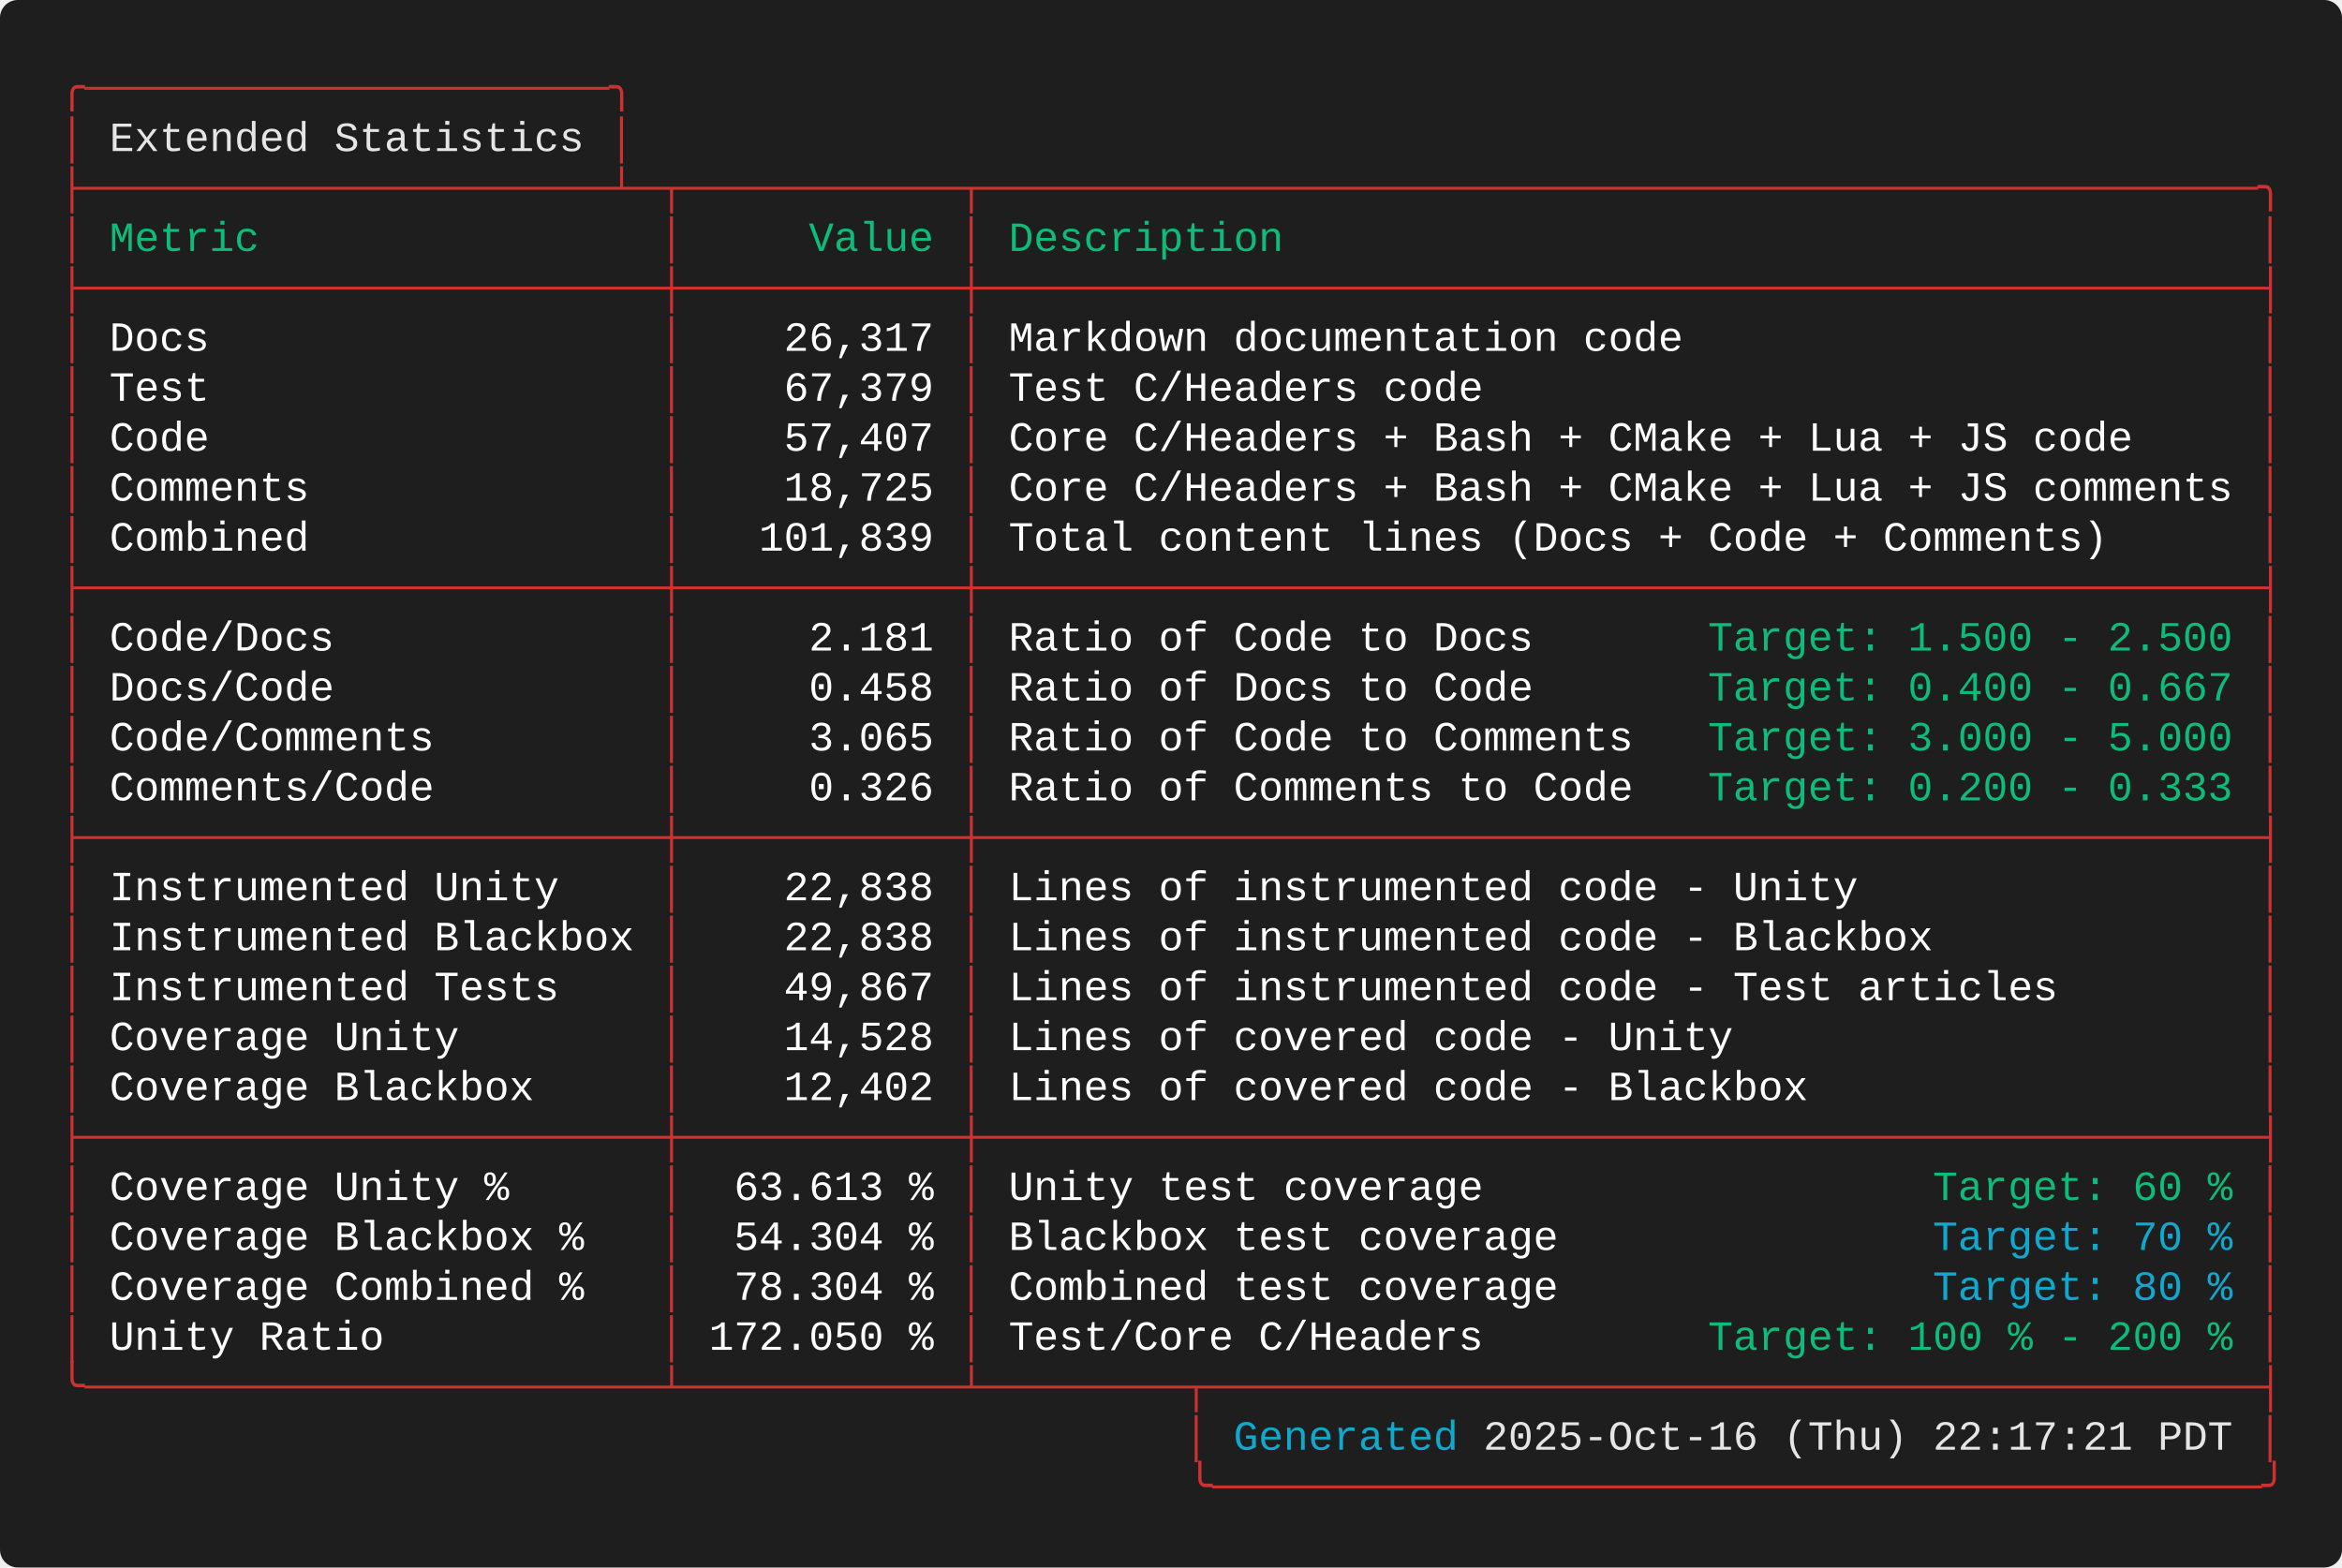
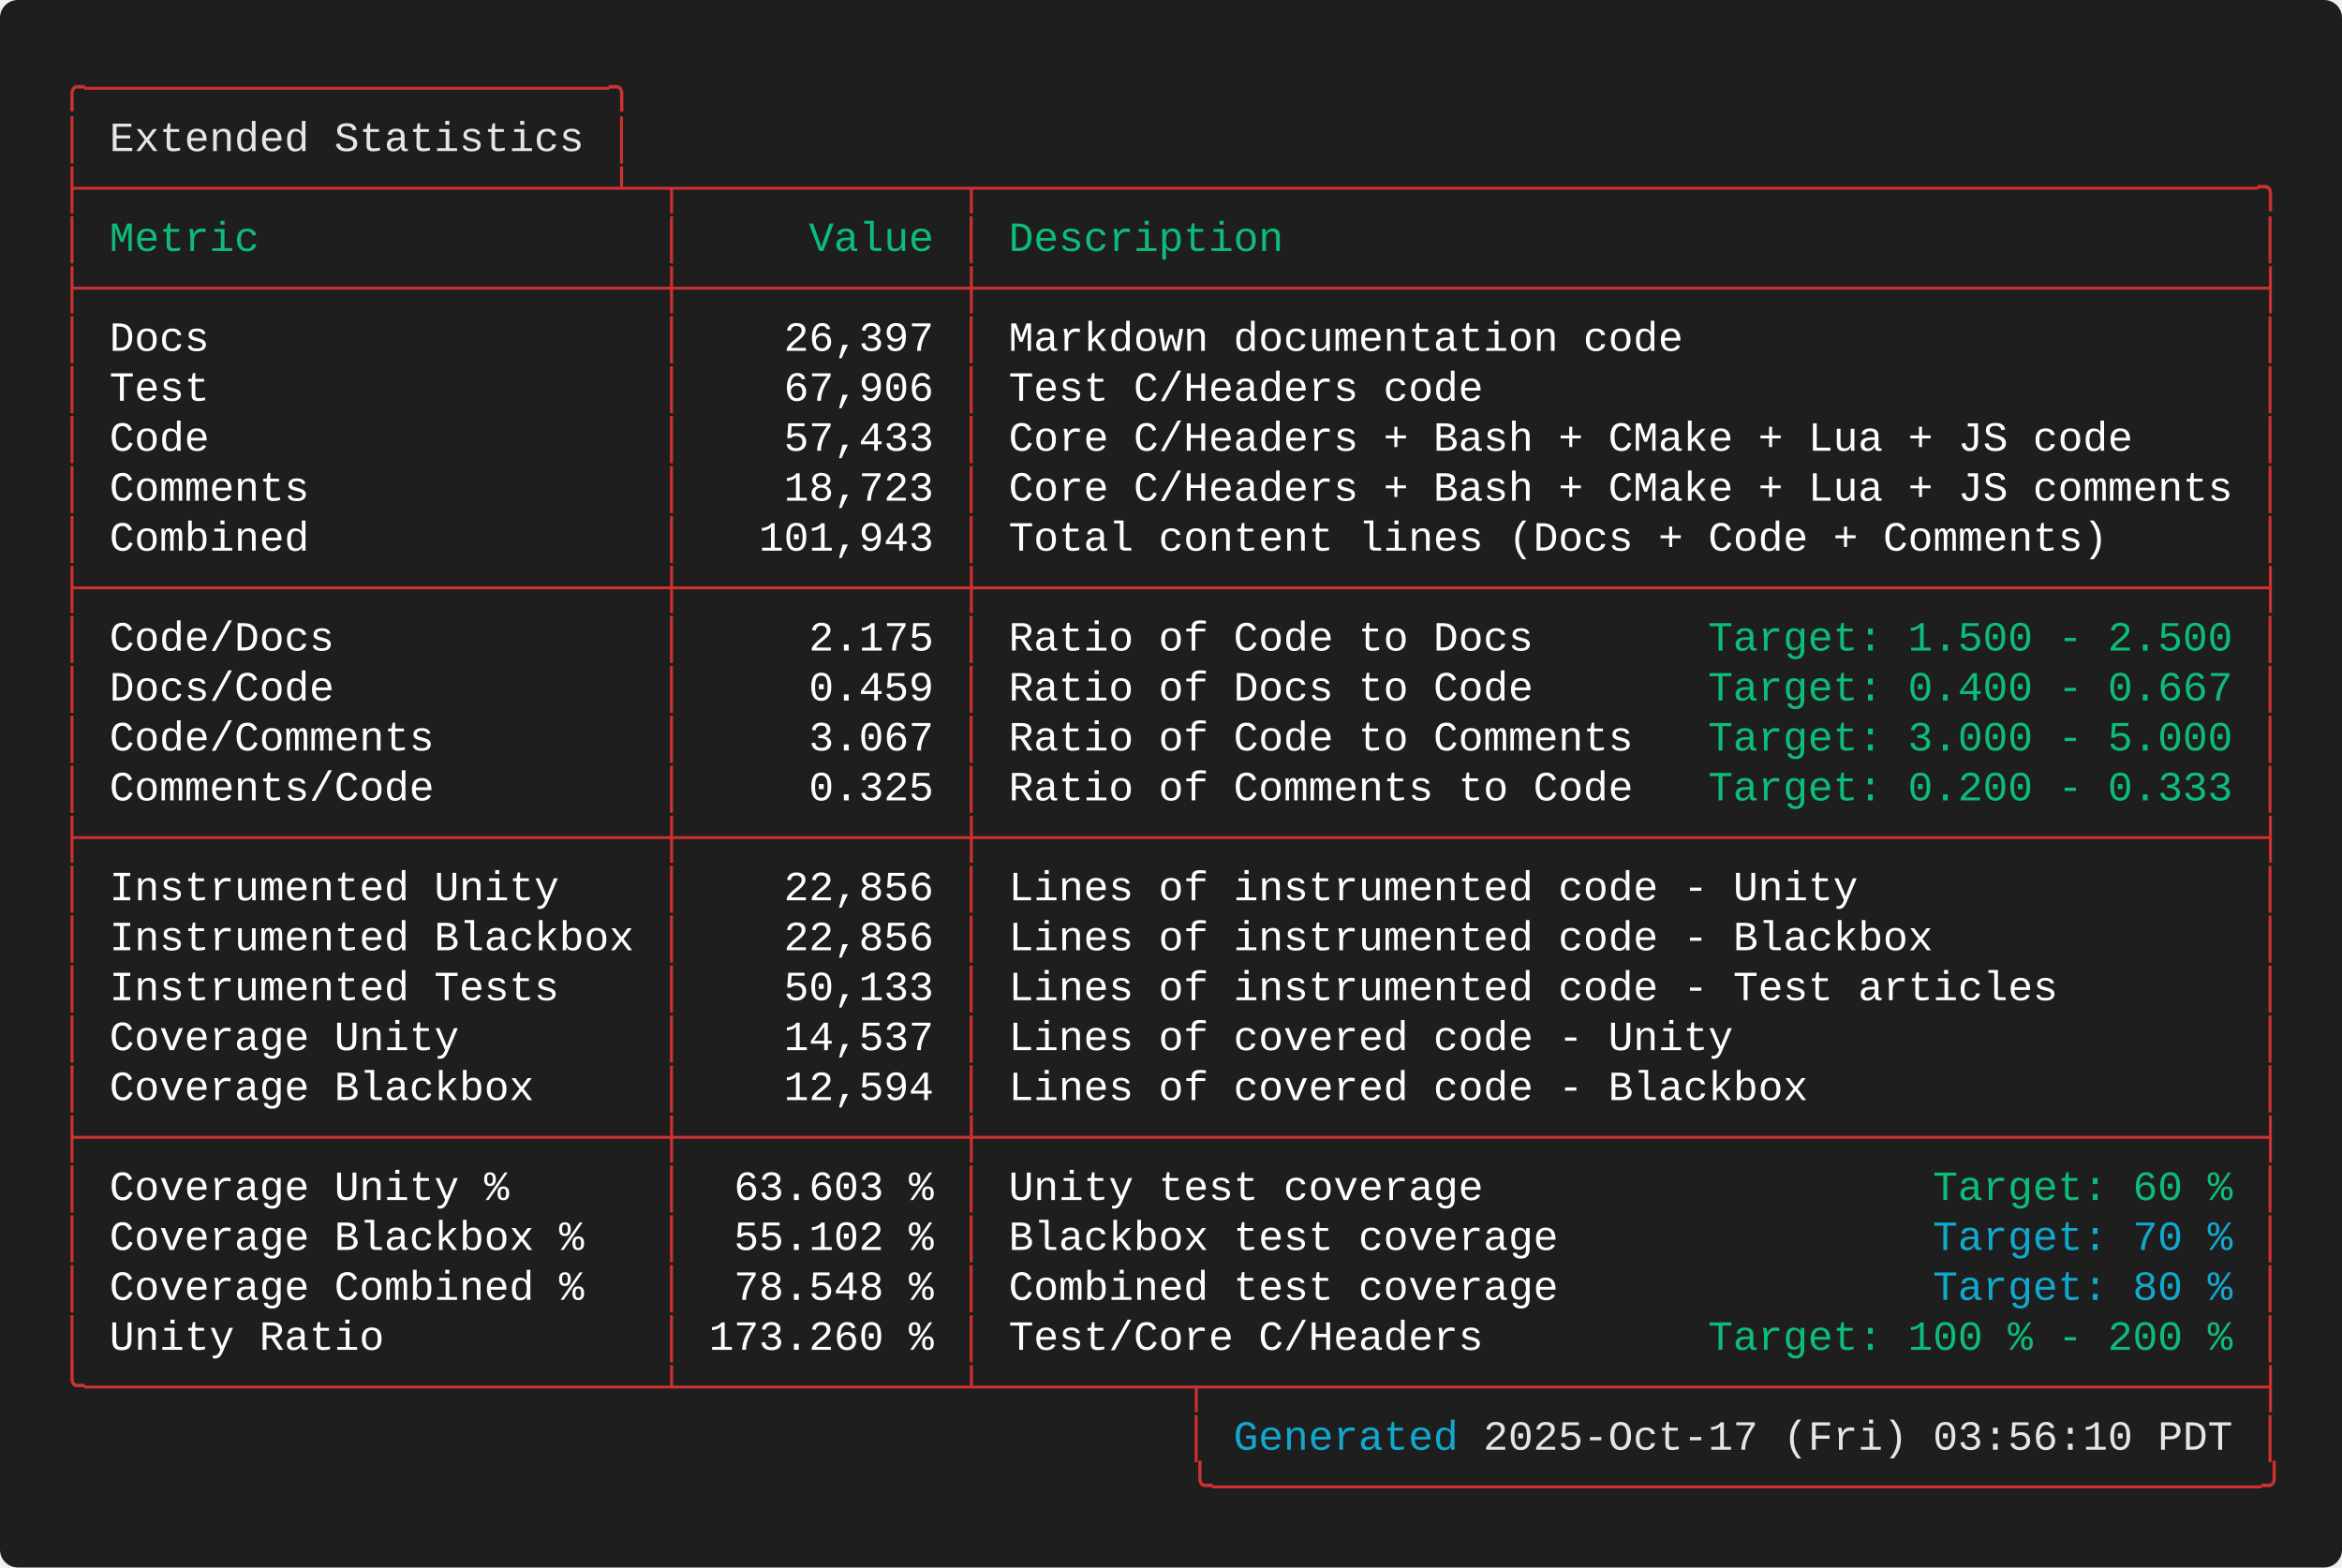
<svg xmlns="http://www.w3.org/2000/svg" width="787.60" height="527.20" viewBox="0 0 787.60 527.20">
  <defs>
    <style type="text/css">.terminal-text { font-family: 'Consolas', 'Consolas', 'Monaco', 'Courier New', monospace; }</style>
  </defs>
  <rect width="100%" height="100%" fill="#1e1e1e" rx="6" />
  <text x="20.00" y="34.00" font-size="14" class="terminal-text" xml:space="preserve" textLength="193.20" lengthAdjust="spacingAndGlyphs" fill="#cd3131">╭─────────────────────╮</text>
  <text x="20.00" y="50.80" font-size="14" class="terminal-text" xml:space="preserve" textLength="16.80" lengthAdjust="spacingAndGlyphs" fill="#cd3131">│ </text>
  <text x="36.80" y="50.80" font-size="14" class="terminal-text" xml:space="preserve" textLength="159.60" lengthAdjust="spacingAndGlyphs" fill="#e5e5e5">Extended Statistics</text>
  <text x="196.40" y="50.80" font-size="14" class="terminal-text" xml:space="preserve" textLength="8.40" lengthAdjust="spacingAndGlyphs" fill="#ffffff"> </text>
  <text x="204.80" y="50.80" font-size="14" class="terminal-text" xml:space="preserve" textLength="8.40" lengthAdjust="spacingAndGlyphs" fill="#cd3131">│</text>
  <text x="20.00" y="67.60" font-size="14" class="terminal-text" xml:space="preserve" textLength="747.60" lengthAdjust="spacingAndGlyphs" fill="#cd3131">├─────────────────────┴─┬───────────┬───────────────────────────────────────────────────╮</text>
  <text x="20.00" y="84.40" font-size="14" class="terminal-text" xml:space="preserve" textLength="8.40" lengthAdjust="spacingAndGlyphs" fill="#cd3131">│</text>
  <text x="28.40" y="84.40" font-size="14" class="terminal-text" xml:space="preserve" textLength="193.20" lengthAdjust="spacingAndGlyphs" fill="#0dbc79"> Metric                </text>
  <text x="221.60" y="84.40" font-size="14" class="terminal-text" xml:space="preserve" textLength="8.40" lengthAdjust="spacingAndGlyphs" fill="#cd3131">│</text>
  <text x="230.00" y="84.40" font-size="14" class="terminal-text" xml:space="preserve" textLength="92.40" lengthAdjust="spacingAndGlyphs" fill="#0dbc79">     Value </text>
  <text x="322.40" y="84.40" font-size="14" class="terminal-text" xml:space="preserve" textLength="8.40" lengthAdjust="spacingAndGlyphs" fill="#cd3131">│</text>
  <text x="330.80" y="84.40" font-size="14" class="terminal-text" xml:space="preserve" textLength="428.40" lengthAdjust="spacingAndGlyphs" fill="#0dbc79"> Description                                       </text>
  <text x="759.20" y="84.40" font-size="14" class="terminal-text" xml:space="preserve" textLength="8.40" lengthAdjust="spacingAndGlyphs" fill="#cd3131">│</text>
  <text x="20.00" y="101.20" font-size="14" class="terminal-text" xml:space="preserve" textLength="747.60" lengthAdjust="spacingAndGlyphs" fill="#cd3131">├───────────────────────┼───────────┼───────────────────────────────────────────────────┤</text>
  <text x="20.00" y="118.00" font-size="14" class="terminal-text" xml:space="preserve" textLength="8.40" lengthAdjust="spacingAndGlyphs" fill="#cd3131">│</text>
  <text x="28.40" y="118.00" font-size="14" class="terminal-text" xml:space="preserve" textLength="193.20" lengthAdjust="spacingAndGlyphs" fill="#ffffff"> Docs                  </text>
  <text x="221.60" y="118.00" font-size="14" class="terminal-text" xml:space="preserve" textLength="8.40" lengthAdjust="spacingAndGlyphs" fill="#cd3131">│</text>
-   <text x="230.00" y="118.00" font-size="14" class="terminal-text" xml:space="preserve" textLength="92.40" lengthAdjust="spacingAndGlyphs" fill="#ffffff">    26,317 </text>
+   <text x="230.00" y="118.00" font-size="14" class="terminal-text" xml:space="preserve" textLength="92.40" lengthAdjust="spacingAndGlyphs" fill="#ffffff">    26,397 </text>
  <text x="322.40" y="118.00" font-size="14" class="terminal-text" xml:space="preserve" textLength="8.40" lengthAdjust="spacingAndGlyphs" fill="#cd3131">│</text>
  <text x="330.80" y="118.00" font-size="14" class="terminal-text" xml:space="preserve" textLength="428.40" lengthAdjust="spacingAndGlyphs" fill="#ffffff"> Markdown documentation code                       </text>
  <text x="759.20" y="118.00" font-size="14" class="terminal-text" xml:space="preserve" textLength="8.40" lengthAdjust="spacingAndGlyphs" fill="#cd3131">│</text>
  <text x="20.00" y="134.80" font-size="14" class="terminal-text" xml:space="preserve" textLength="8.40" lengthAdjust="spacingAndGlyphs" fill="#cd3131">│</text>
  <text x="28.40" y="134.80" font-size="14" class="terminal-text" xml:space="preserve" textLength="193.20" lengthAdjust="spacingAndGlyphs" fill="#ffffff"> Test                  </text>
  <text x="221.60" y="134.80" font-size="14" class="terminal-text" xml:space="preserve" textLength="8.40" lengthAdjust="spacingAndGlyphs" fill="#cd3131">│</text>
-   <text x="230.00" y="134.80" font-size="14" class="terminal-text" xml:space="preserve" textLength="92.40" lengthAdjust="spacingAndGlyphs" fill="#ffffff">    67,379 </text>
+   <text x="230.00" y="134.80" font-size="14" class="terminal-text" xml:space="preserve" textLength="92.40" lengthAdjust="spacingAndGlyphs" fill="#ffffff">    67,906 </text>
  <text x="322.40" y="134.80" font-size="14" class="terminal-text" xml:space="preserve" textLength="8.40" lengthAdjust="spacingAndGlyphs" fill="#cd3131">│</text>
  <text x="330.80" y="134.80" font-size="14" class="terminal-text" xml:space="preserve" textLength="428.40" lengthAdjust="spacingAndGlyphs" fill="#ffffff"> Test C/Headers code                               </text>
  <text x="759.20" y="134.80" font-size="14" class="terminal-text" xml:space="preserve" textLength="8.40" lengthAdjust="spacingAndGlyphs" fill="#cd3131">│</text>
  <text x="20.00" y="151.60" font-size="14" class="terminal-text" xml:space="preserve" textLength="8.40" lengthAdjust="spacingAndGlyphs" fill="#cd3131">│</text>
  <text x="28.40" y="151.60" font-size="14" class="terminal-text" xml:space="preserve" textLength="193.20" lengthAdjust="spacingAndGlyphs" fill="#ffffff"> Code                  </text>
  <text x="221.60" y="151.60" font-size="14" class="terminal-text" xml:space="preserve" textLength="8.40" lengthAdjust="spacingAndGlyphs" fill="#cd3131">│</text>
-   <text x="230.00" y="151.60" font-size="14" class="terminal-text" xml:space="preserve" textLength="92.40" lengthAdjust="spacingAndGlyphs" fill="#ffffff">    57,407 </text>
+   <text x="230.00" y="151.60" font-size="14" class="terminal-text" xml:space="preserve" textLength="92.40" lengthAdjust="spacingAndGlyphs" fill="#ffffff">    57,433 </text>
  <text x="322.40" y="151.60" font-size="14" class="terminal-text" xml:space="preserve" textLength="8.40" lengthAdjust="spacingAndGlyphs" fill="#cd3131">│</text>
  <text x="330.80" y="151.60" font-size="14" class="terminal-text" xml:space="preserve" textLength="428.40" lengthAdjust="spacingAndGlyphs" fill="#ffffff"> Core C/Headers + Bash + CMake + Lua + JS code     </text>
  <text x="759.20" y="151.60" font-size="14" class="terminal-text" xml:space="preserve" textLength="8.40" lengthAdjust="spacingAndGlyphs" fill="#cd3131">│</text>
  <text x="20.00" y="168.40" font-size="14" class="terminal-text" xml:space="preserve" textLength="8.40" lengthAdjust="spacingAndGlyphs" fill="#cd3131">│</text>
  <text x="28.40" y="168.40" font-size="14" class="terminal-text" xml:space="preserve" textLength="193.20" lengthAdjust="spacingAndGlyphs" fill="#ffffff"> Comments              </text>
  <text x="221.60" y="168.40" font-size="14" class="terminal-text" xml:space="preserve" textLength="8.40" lengthAdjust="spacingAndGlyphs" fill="#cd3131">│</text>
-   <text x="230.00" y="168.40" font-size="14" class="terminal-text" xml:space="preserve" textLength="92.40" lengthAdjust="spacingAndGlyphs" fill="#ffffff">    18,725 </text>
+   <text x="230.00" y="168.40" font-size="14" class="terminal-text" xml:space="preserve" textLength="92.40" lengthAdjust="spacingAndGlyphs" fill="#ffffff">    18,723 </text>
  <text x="322.40" y="168.40" font-size="14" class="terminal-text" xml:space="preserve" textLength="8.40" lengthAdjust="spacingAndGlyphs" fill="#cd3131">│</text>
  <text x="330.80" y="168.40" font-size="14" class="terminal-text" xml:space="preserve" textLength="428.40" lengthAdjust="spacingAndGlyphs" fill="#ffffff"> Core C/Headers + Bash + CMake + Lua + JS comments </text>
  <text x="759.20" y="168.40" font-size="14" class="terminal-text" xml:space="preserve" textLength="8.40" lengthAdjust="spacingAndGlyphs" fill="#cd3131">│</text>
  <text x="20.00" y="185.20" font-size="14" class="terminal-text" xml:space="preserve" textLength="8.40" lengthAdjust="spacingAndGlyphs" fill="#cd3131">│</text>
  <text x="28.40" y="185.20" font-size="14" class="terminal-text" xml:space="preserve" textLength="193.20" lengthAdjust="spacingAndGlyphs" fill="#ffffff"> Combined              </text>
  <text x="221.60" y="185.20" font-size="14" class="terminal-text" xml:space="preserve" textLength="8.40" lengthAdjust="spacingAndGlyphs" fill="#cd3131">│</text>
-   <text x="230.00" y="185.20" font-size="14" class="terminal-text" xml:space="preserve" textLength="92.40" lengthAdjust="spacingAndGlyphs" fill="#ffffff">   101,839 </text>
+   <text x="230.00" y="185.20" font-size="14" class="terminal-text" xml:space="preserve" textLength="92.40" lengthAdjust="spacingAndGlyphs" fill="#ffffff">   101,943 </text>
  <text x="322.40" y="185.20" font-size="14" class="terminal-text" xml:space="preserve" textLength="8.40" lengthAdjust="spacingAndGlyphs" fill="#cd3131">│</text>
  <text x="330.80" y="185.20" font-size="14" class="terminal-text" xml:space="preserve" textLength="428.40" lengthAdjust="spacingAndGlyphs" fill="#ffffff"> Total content lines (Docs + Code + Comments)      </text>
  <text x="759.20" y="185.20" font-size="14" class="terminal-text" xml:space="preserve" textLength="8.40" lengthAdjust="spacingAndGlyphs" fill="#cd3131">│</text>
  <text x="20.00" y="202.00" font-size="14" class="terminal-text" xml:space="preserve" textLength="747.60" lengthAdjust="spacingAndGlyphs" fill="#cd3131">├───────────────────────┼───────────┼───────────────────────────────────────────────────┤</text>
  <text x="20.00" y="218.80" font-size="14" class="terminal-text" xml:space="preserve" textLength="8.40" lengthAdjust="spacingAndGlyphs" fill="#cd3131">│</text>
  <text x="28.40" y="218.80" font-size="14" class="terminal-text" xml:space="preserve" textLength="193.20" lengthAdjust="spacingAndGlyphs" fill="#ffffff"> Code/Docs             </text>
  <text x="221.60" y="218.80" font-size="14" class="terminal-text" xml:space="preserve" textLength="8.40" lengthAdjust="spacingAndGlyphs" fill="#cd3131">│</text>
-   <text x="230.00" y="218.80" font-size="14" class="terminal-text" xml:space="preserve" textLength="92.40" lengthAdjust="spacingAndGlyphs" fill="#ffffff">     2.181 </text>
+   <text x="230.00" y="218.80" font-size="14" class="terminal-text" xml:space="preserve" textLength="92.40" lengthAdjust="spacingAndGlyphs" fill="#ffffff">     2.175 </text>
  <text x="322.40" y="218.80" font-size="14" class="terminal-text" xml:space="preserve" textLength="8.40" lengthAdjust="spacingAndGlyphs" fill="#cd3131">│</text>
  <text x="330.80" y="218.80" font-size="14" class="terminal-text" xml:space="preserve" textLength="243.60" lengthAdjust="spacingAndGlyphs" fill="#ffffff"> Ratio of Code to Docs       </text>
  <text x="574.40" y="218.80" font-size="14" class="terminal-text" xml:space="preserve" textLength="176.40" lengthAdjust="spacingAndGlyphs" fill="#0dbc79">Target: 1.500 - 2.500</text>
  <text x="750.80" y="218.80" font-size="14" class="terminal-text" xml:space="preserve" textLength="8.40" lengthAdjust="spacingAndGlyphs" fill="#ffffff"> </text>
  <text x="759.20" y="218.80" font-size="14" class="terminal-text" xml:space="preserve" textLength="8.40" lengthAdjust="spacingAndGlyphs" fill="#cd3131">│</text>
  <text x="20.00" y="235.60" font-size="14" class="terminal-text" xml:space="preserve" textLength="8.40" lengthAdjust="spacingAndGlyphs" fill="#cd3131">│</text>
  <text x="28.40" y="235.60" font-size="14" class="terminal-text" xml:space="preserve" textLength="193.20" lengthAdjust="spacingAndGlyphs" fill="#ffffff"> Docs/Code             </text>
  <text x="221.60" y="235.60" font-size="14" class="terminal-text" xml:space="preserve" textLength="8.40" lengthAdjust="spacingAndGlyphs" fill="#cd3131">│</text>
-   <text x="230.00" y="235.60" font-size="14" class="terminal-text" xml:space="preserve" textLength="92.40" lengthAdjust="spacingAndGlyphs" fill="#ffffff">     0.458 </text>
+   <text x="230.00" y="235.60" font-size="14" class="terminal-text" xml:space="preserve" textLength="92.40" lengthAdjust="spacingAndGlyphs" fill="#ffffff">     0.459 </text>
  <text x="322.40" y="235.60" font-size="14" class="terminal-text" xml:space="preserve" textLength="8.40" lengthAdjust="spacingAndGlyphs" fill="#cd3131">│</text>
  <text x="330.80" y="235.60" font-size="14" class="terminal-text" xml:space="preserve" textLength="243.60" lengthAdjust="spacingAndGlyphs" fill="#ffffff"> Ratio of Docs to Code       </text>
  <text x="574.40" y="235.60" font-size="14" class="terminal-text" xml:space="preserve" textLength="176.40" lengthAdjust="spacingAndGlyphs" fill="#0dbc79">Target: 0.400 - 0.667</text>
  <text x="750.80" y="235.60" font-size="14" class="terminal-text" xml:space="preserve" textLength="8.40" lengthAdjust="spacingAndGlyphs" fill="#ffffff"> </text>
  <text x="759.20" y="235.60" font-size="14" class="terminal-text" xml:space="preserve" textLength="8.40" lengthAdjust="spacingAndGlyphs" fill="#cd3131">│</text>
  <text x="20.00" y="252.40" font-size="14" class="terminal-text" xml:space="preserve" textLength="8.40" lengthAdjust="spacingAndGlyphs" fill="#cd3131">│</text>
  <text x="28.40" y="252.40" font-size="14" class="terminal-text" xml:space="preserve" textLength="193.20" lengthAdjust="spacingAndGlyphs" fill="#ffffff"> Code/Comments         </text>
  <text x="221.60" y="252.40" font-size="14" class="terminal-text" xml:space="preserve" textLength="8.40" lengthAdjust="spacingAndGlyphs" fill="#cd3131">│</text>
-   <text x="230.00" y="252.40" font-size="14" class="terminal-text" xml:space="preserve" textLength="92.40" lengthAdjust="spacingAndGlyphs" fill="#ffffff">     3.065 </text>
+   <text x="230.00" y="252.40" font-size="14" class="terminal-text" xml:space="preserve" textLength="92.40" lengthAdjust="spacingAndGlyphs" fill="#ffffff">     3.067 </text>
  <text x="322.40" y="252.40" font-size="14" class="terminal-text" xml:space="preserve" textLength="8.40" lengthAdjust="spacingAndGlyphs" fill="#cd3131">│</text>
  <text x="330.80" y="252.40" font-size="14" class="terminal-text" xml:space="preserve" textLength="243.60" lengthAdjust="spacingAndGlyphs" fill="#ffffff"> Ratio of Code to Comments   </text>
  <text x="574.40" y="252.40" font-size="14" class="terminal-text" xml:space="preserve" textLength="176.40" lengthAdjust="spacingAndGlyphs" fill="#0dbc79">Target: 3.000 - 5.000</text>
  <text x="750.80" y="252.40" font-size="14" class="terminal-text" xml:space="preserve" textLength="8.40" lengthAdjust="spacingAndGlyphs" fill="#ffffff"> </text>
  <text x="759.20" y="252.40" font-size="14" class="terminal-text" xml:space="preserve" textLength="8.40" lengthAdjust="spacingAndGlyphs" fill="#cd3131">│</text>
  <text x="20.00" y="269.20" font-size="14" class="terminal-text" xml:space="preserve" textLength="8.40" lengthAdjust="spacingAndGlyphs" fill="#cd3131">│</text>
  <text x="28.40" y="269.20" font-size="14" class="terminal-text" xml:space="preserve" textLength="193.20" lengthAdjust="spacingAndGlyphs" fill="#ffffff"> Comments/Code         </text>
  <text x="221.60" y="269.20" font-size="14" class="terminal-text" xml:space="preserve" textLength="8.40" lengthAdjust="spacingAndGlyphs" fill="#cd3131">│</text>
-   <text x="230.00" y="269.20" font-size="14" class="terminal-text" xml:space="preserve" textLength="92.40" lengthAdjust="spacingAndGlyphs" fill="#ffffff">     0.326 </text>
+   <text x="230.00" y="269.20" font-size="14" class="terminal-text" xml:space="preserve" textLength="92.40" lengthAdjust="spacingAndGlyphs" fill="#ffffff">     0.325 </text>
  <text x="322.40" y="269.20" font-size="14" class="terminal-text" xml:space="preserve" textLength="8.40" lengthAdjust="spacingAndGlyphs" fill="#cd3131">│</text>
  <text x="330.80" y="269.20" font-size="14" class="terminal-text" xml:space="preserve" textLength="243.60" lengthAdjust="spacingAndGlyphs" fill="#ffffff"> Ratio of Comments to Code   </text>
  <text x="574.40" y="269.20" font-size="14" class="terminal-text" xml:space="preserve" textLength="176.40" lengthAdjust="spacingAndGlyphs" fill="#0dbc79">Target: 0.200 - 0.333</text>
  <text x="750.80" y="269.20" font-size="14" class="terminal-text" xml:space="preserve" textLength="8.40" lengthAdjust="spacingAndGlyphs" fill="#ffffff"> </text>
  <text x="759.20" y="269.20" font-size="14" class="terminal-text" xml:space="preserve" textLength="8.40" lengthAdjust="spacingAndGlyphs" fill="#cd3131">│</text>
  <text x="20.00" y="286.00" font-size="14" class="terminal-text" xml:space="preserve" textLength="747.60" lengthAdjust="spacingAndGlyphs" fill="#cd3131">├───────────────────────┼───────────┼───────────────────────────────────────────────────┤</text>
  <text x="20.00" y="302.80" font-size="14" class="terminal-text" xml:space="preserve" textLength="8.40" lengthAdjust="spacingAndGlyphs" fill="#cd3131">│</text>
  <text x="28.40" y="302.80" font-size="14" class="terminal-text" xml:space="preserve" textLength="193.20" lengthAdjust="spacingAndGlyphs" fill="#ffffff"> Instrumented Unity    </text>
  <text x="221.60" y="302.80" font-size="14" class="terminal-text" xml:space="preserve" textLength="8.40" lengthAdjust="spacingAndGlyphs" fill="#cd3131">│</text>
-   <text x="230.00" y="302.80" font-size="14" class="terminal-text" xml:space="preserve" textLength="92.40" lengthAdjust="spacingAndGlyphs" fill="#ffffff">    22,838 </text>
+   <text x="230.00" y="302.80" font-size="14" class="terminal-text" xml:space="preserve" textLength="92.40" lengthAdjust="spacingAndGlyphs" fill="#ffffff">    22,856 </text>
  <text x="322.40" y="302.80" font-size="14" class="terminal-text" xml:space="preserve" textLength="8.40" lengthAdjust="spacingAndGlyphs" fill="#cd3131">│</text>
  <text x="330.80" y="302.80" font-size="14" class="terminal-text" xml:space="preserve" textLength="428.40" lengthAdjust="spacingAndGlyphs" fill="#ffffff"> Lines of instrumented code - Unity                </text>
  <text x="759.20" y="302.80" font-size="14" class="terminal-text" xml:space="preserve" textLength="8.40" lengthAdjust="spacingAndGlyphs" fill="#cd3131">│</text>
  <text x="20.00" y="319.60" font-size="14" class="terminal-text" xml:space="preserve" textLength="8.40" lengthAdjust="spacingAndGlyphs" fill="#cd3131">│</text>
  <text x="28.40" y="319.60" font-size="14" class="terminal-text" xml:space="preserve" textLength="193.20" lengthAdjust="spacingAndGlyphs" fill="#ffffff"> Instrumented Blackbox </text>
  <text x="221.60" y="319.60" font-size="14" class="terminal-text" xml:space="preserve" textLength="8.40" lengthAdjust="spacingAndGlyphs" fill="#cd3131">│</text>
-   <text x="230.00" y="319.60" font-size="14" class="terminal-text" xml:space="preserve" textLength="92.40" lengthAdjust="spacingAndGlyphs" fill="#ffffff">    22,838 </text>
+   <text x="230.00" y="319.60" font-size="14" class="terminal-text" xml:space="preserve" textLength="92.40" lengthAdjust="spacingAndGlyphs" fill="#ffffff">    22,856 </text>
  <text x="322.40" y="319.60" font-size="14" class="terminal-text" xml:space="preserve" textLength="8.40" lengthAdjust="spacingAndGlyphs" fill="#cd3131">│</text>
  <text x="330.80" y="319.60" font-size="14" class="terminal-text" xml:space="preserve" textLength="428.40" lengthAdjust="spacingAndGlyphs" fill="#ffffff"> Lines of instrumented code - Blackbox             </text>
  <text x="759.20" y="319.60" font-size="14" class="terminal-text" xml:space="preserve" textLength="8.40" lengthAdjust="spacingAndGlyphs" fill="#cd3131">│</text>
  <text x="20.00" y="336.40" font-size="14" class="terminal-text" xml:space="preserve" textLength="8.40" lengthAdjust="spacingAndGlyphs" fill="#cd3131">│</text>
  <text x="28.40" y="336.40" font-size="14" class="terminal-text" xml:space="preserve" textLength="193.20" lengthAdjust="spacingAndGlyphs" fill="#ffffff"> Instrumented Tests    </text>
  <text x="221.60" y="336.40" font-size="14" class="terminal-text" xml:space="preserve" textLength="8.40" lengthAdjust="spacingAndGlyphs" fill="#cd3131">│</text>
-   <text x="230.00" y="336.40" font-size="14" class="terminal-text" xml:space="preserve" textLength="92.40" lengthAdjust="spacingAndGlyphs" fill="#ffffff">    49,867 </text>
+   <text x="230.00" y="336.40" font-size="14" class="terminal-text" xml:space="preserve" textLength="92.40" lengthAdjust="spacingAndGlyphs" fill="#ffffff">    50,133 </text>
  <text x="322.40" y="336.40" font-size="14" class="terminal-text" xml:space="preserve" textLength="8.40" lengthAdjust="spacingAndGlyphs" fill="#cd3131">│</text>
  <text x="330.80" y="336.40" font-size="14" class="terminal-text" xml:space="preserve" textLength="428.40" lengthAdjust="spacingAndGlyphs" fill="#ffffff"> Lines of instrumented code - Test articles        </text>
  <text x="759.20" y="336.40" font-size="14" class="terminal-text" xml:space="preserve" textLength="8.40" lengthAdjust="spacingAndGlyphs" fill="#cd3131">│</text>
  <text x="20.00" y="353.20" font-size="14" class="terminal-text" xml:space="preserve" textLength="8.40" lengthAdjust="spacingAndGlyphs" fill="#cd3131">│</text>
  <text x="28.40" y="353.20" font-size="14" class="terminal-text" xml:space="preserve" textLength="193.20" lengthAdjust="spacingAndGlyphs" fill="#ffffff"> Coverage Unity        </text>
  <text x="221.60" y="353.20" font-size="14" class="terminal-text" xml:space="preserve" textLength="8.40" lengthAdjust="spacingAndGlyphs" fill="#cd3131">│</text>
-   <text x="230.00" y="353.20" font-size="14" class="terminal-text" xml:space="preserve" textLength="92.40" lengthAdjust="spacingAndGlyphs" fill="#ffffff">    14,528 </text>
+   <text x="230.00" y="353.20" font-size="14" class="terminal-text" xml:space="preserve" textLength="92.40" lengthAdjust="spacingAndGlyphs" fill="#ffffff">    14,537 </text>
  <text x="322.40" y="353.20" font-size="14" class="terminal-text" xml:space="preserve" textLength="8.40" lengthAdjust="spacingAndGlyphs" fill="#cd3131">│</text>
  <text x="330.80" y="353.20" font-size="14" class="terminal-text" xml:space="preserve" textLength="428.40" lengthAdjust="spacingAndGlyphs" fill="#ffffff"> Lines of covered code - Unity                     </text>
  <text x="759.20" y="353.20" font-size="14" class="terminal-text" xml:space="preserve" textLength="8.40" lengthAdjust="spacingAndGlyphs" fill="#cd3131">│</text>
  <text x="20.00" y="370.00" font-size="14" class="terminal-text" xml:space="preserve" textLength="8.40" lengthAdjust="spacingAndGlyphs" fill="#cd3131">│</text>
  <text x="28.40" y="370.00" font-size="14" class="terminal-text" xml:space="preserve" textLength="193.20" lengthAdjust="spacingAndGlyphs" fill="#ffffff"> Coverage Blackbox     </text>
  <text x="221.60" y="370.00" font-size="14" class="terminal-text" xml:space="preserve" textLength="8.40" lengthAdjust="spacingAndGlyphs" fill="#cd3131">│</text>
-   <text x="230.00" y="370.00" font-size="14" class="terminal-text" xml:space="preserve" textLength="92.40" lengthAdjust="spacingAndGlyphs" fill="#ffffff">    12,402 </text>
+   <text x="230.00" y="370.00" font-size="14" class="terminal-text" xml:space="preserve" textLength="92.40" lengthAdjust="spacingAndGlyphs" fill="#ffffff">    12,594 </text>
  <text x="322.40" y="370.00" font-size="14" class="terminal-text" xml:space="preserve" textLength="8.40" lengthAdjust="spacingAndGlyphs" fill="#cd3131">│</text>
  <text x="330.80" y="370.00" font-size="14" class="terminal-text" xml:space="preserve" textLength="428.40" lengthAdjust="spacingAndGlyphs" fill="#ffffff"> Lines of covered code - Blackbox                  </text>
  <text x="759.20" y="370.00" font-size="14" class="terminal-text" xml:space="preserve" textLength="8.40" lengthAdjust="spacingAndGlyphs" fill="#cd3131">│</text>
  <text x="20.00" y="386.80" font-size="14" class="terminal-text" xml:space="preserve" textLength="747.60" lengthAdjust="spacingAndGlyphs" fill="#cd3131">├───────────────────────┼───────────┼───────────────────────────────────────────────────┤</text>
  <text x="20.00" y="403.60" font-size="14" class="terminal-text" xml:space="preserve" textLength="8.40" lengthAdjust="spacingAndGlyphs" fill="#cd3131">│</text>
  <text x="28.40" y="403.60" font-size="14" class="terminal-text" xml:space="preserve" textLength="193.20" lengthAdjust="spacingAndGlyphs" fill="#ffffff"> Coverage Unity %      </text>
  <text x="221.60" y="403.60" font-size="14" class="terminal-text" xml:space="preserve" textLength="8.40" lengthAdjust="spacingAndGlyphs" fill="#cd3131">│</text>
-   <text x="230.00" y="403.60" font-size="14" class="terminal-text" xml:space="preserve" textLength="92.40" lengthAdjust="spacingAndGlyphs" fill="#ffffff">  63.613 % </text>
+   <text x="230.00" y="403.60" font-size="14" class="terminal-text" xml:space="preserve" textLength="92.40" lengthAdjust="spacingAndGlyphs" fill="#ffffff">  63.603 % </text>
  <text x="322.40" y="403.60" font-size="14" class="terminal-text" xml:space="preserve" textLength="8.40" lengthAdjust="spacingAndGlyphs" fill="#cd3131">│</text>
  <text x="330.80" y="403.60" font-size="14" class="terminal-text" xml:space="preserve" textLength="319.20" lengthAdjust="spacingAndGlyphs" fill="#ffffff"> Unity test coverage                  </text>
  <text x="650.00" y="403.60" font-size="14" class="terminal-text" xml:space="preserve" textLength="100.80" lengthAdjust="spacingAndGlyphs" fill="#0dbc79">Target: 60 %</text>
  <text x="750.80" y="403.60" font-size="14" class="terminal-text" xml:space="preserve" textLength="8.40" lengthAdjust="spacingAndGlyphs" fill="#ffffff"> </text>
  <text x="759.20" y="403.60" font-size="14" class="terminal-text" xml:space="preserve" textLength="8.40" lengthAdjust="spacingAndGlyphs" fill="#cd3131">│</text>
  <text x="20.00" y="420.40" font-size="14" class="terminal-text" xml:space="preserve" textLength="8.40" lengthAdjust="spacingAndGlyphs" fill="#cd3131">│</text>
  <text x="28.40" y="420.40" font-size="14" class="terminal-text" xml:space="preserve" textLength="193.20" lengthAdjust="spacingAndGlyphs" fill="#ffffff"> Coverage Blackbox %   </text>
  <text x="221.60" y="420.40" font-size="14" class="terminal-text" xml:space="preserve" textLength="8.40" lengthAdjust="spacingAndGlyphs" fill="#cd3131">│</text>
-   <text x="230.00" y="420.40" font-size="14" class="terminal-text" xml:space="preserve" textLength="92.40" lengthAdjust="spacingAndGlyphs" fill="#ffffff">  54.304 % </text>
+   <text x="230.00" y="420.40" font-size="14" class="terminal-text" xml:space="preserve" textLength="92.40" lengthAdjust="spacingAndGlyphs" fill="#ffffff">  55.102 % </text>
  <text x="322.40" y="420.40" font-size="14" class="terminal-text" xml:space="preserve" textLength="8.40" lengthAdjust="spacingAndGlyphs" fill="#cd3131">│</text>
  <text x="330.80" y="420.40" font-size="14" class="terminal-text" xml:space="preserve" textLength="319.20" lengthAdjust="spacingAndGlyphs" fill="#ffffff"> Blackbox test coverage               </text>
  <text x="650.00" y="420.40" font-size="14" class="terminal-text" xml:space="preserve" textLength="100.80" lengthAdjust="spacingAndGlyphs" fill="#11a8cd">Target: 70 %</text>
  <text x="750.80" y="420.40" font-size="14" class="terminal-text" xml:space="preserve" textLength="8.40" lengthAdjust="spacingAndGlyphs" fill="#ffffff"> </text>
  <text x="759.20" y="420.40" font-size="14" class="terminal-text" xml:space="preserve" textLength="8.40" lengthAdjust="spacingAndGlyphs" fill="#cd3131">│</text>
  <text x="20.00" y="437.20" font-size="14" class="terminal-text" xml:space="preserve" textLength="8.40" lengthAdjust="spacingAndGlyphs" fill="#cd3131">│</text>
  <text x="28.40" y="437.20" font-size="14" class="terminal-text" xml:space="preserve" textLength="193.20" lengthAdjust="spacingAndGlyphs" fill="#ffffff"> Coverage Combined %   </text>
  <text x="221.60" y="437.20" font-size="14" class="terminal-text" xml:space="preserve" textLength="8.40" lengthAdjust="spacingAndGlyphs" fill="#cd3131">│</text>
-   <text x="230.00" y="437.20" font-size="14" class="terminal-text" xml:space="preserve" textLength="92.40" lengthAdjust="spacingAndGlyphs" fill="#ffffff">  78.304 % </text>
+   <text x="230.00" y="437.20" font-size="14" class="terminal-text" xml:space="preserve" textLength="92.40" lengthAdjust="spacingAndGlyphs" fill="#ffffff">  78.548 % </text>
  <text x="322.40" y="437.20" font-size="14" class="terminal-text" xml:space="preserve" textLength="8.40" lengthAdjust="spacingAndGlyphs" fill="#cd3131">│</text>
  <text x="330.80" y="437.20" font-size="14" class="terminal-text" xml:space="preserve" textLength="319.20" lengthAdjust="spacingAndGlyphs" fill="#ffffff"> Combined test coverage               </text>
  <text x="650.00" y="437.20" font-size="14" class="terminal-text" xml:space="preserve" textLength="100.80" lengthAdjust="spacingAndGlyphs" fill="#11a8cd">Target: 80 %</text>
  <text x="750.80" y="437.20" font-size="14" class="terminal-text" xml:space="preserve" textLength="8.40" lengthAdjust="spacingAndGlyphs" fill="#ffffff"> </text>
  <text x="759.20" y="437.20" font-size="14" class="terminal-text" xml:space="preserve" textLength="8.40" lengthAdjust="spacingAndGlyphs" fill="#cd3131">│</text>
  <text x="20.00" y="454.00" font-size="14" class="terminal-text" xml:space="preserve" textLength="8.40" lengthAdjust="spacingAndGlyphs" fill="#cd3131">│</text>
  <text x="28.40" y="454.00" font-size="14" class="terminal-text" xml:space="preserve" textLength="193.20" lengthAdjust="spacingAndGlyphs" fill="#ffffff"> Unity Ratio           </text>
  <text x="221.60" y="454.00" font-size="14" class="terminal-text" xml:space="preserve" textLength="8.40" lengthAdjust="spacingAndGlyphs" fill="#cd3131">│</text>
-   <text x="230.00" y="454.00" font-size="14" class="terminal-text" xml:space="preserve" textLength="92.40" lengthAdjust="spacingAndGlyphs" fill="#ffffff"> 172.050 % </text>
+   <text x="230.00" y="454.00" font-size="14" class="terminal-text" xml:space="preserve" textLength="92.40" lengthAdjust="spacingAndGlyphs" fill="#ffffff"> 173.260 % </text>
  <text x="322.40" y="454.00" font-size="14" class="terminal-text" xml:space="preserve" textLength="8.40" lengthAdjust="spacingAndGlyphs" fill="#cd3131">│</text>
  <text x="330.80" y="454.00" font-size="14" class="terminal-text" xml:space="preserve" textLength="243.60" lengthAdjust="spacingAndGlyphs" fill="#ffffff"> Test/Core C/Headers         </text>
  <text x="574.40" y="454.00" font-size="14" class="terminal-text" xml:space="preserve" textLength="176.40" lengthAdjust="spacingAndGlyphs" fill="#0dbc79">Target: 100 % - 200 %</text>
  <text x="750.80" y="454.00" font-size="14" class="terminal-text" xml:space="preserve" textLength="8.40" lengthAdjust="spacingAndGlyphs" fill="#ffffff"> </text>
  <text x="759.20" y="454.00" font-size="14" class="terminal-text" xml:space="preserve" textLength="8.40" lengthAdjust="spacingAndGlyphs" fill="#cd3131">│</text>
  <text x="20.00" y="470.80" font-size="14" class="terminal-text" xml:space="preserve" textLength="747.60" lengthAdjust="spacingAndGlyphs" fill="#cd3131">╰───────────────────────┴───────────┴────────┬──────────────────────────────────────────┤</text>
  <text x="20.00" y="487.60" font-size="14" class="terminal-text" xml:space="preserve" textLength="394.80" lengthAdjust="spacingAndGlyphs" fill="#cd3131">                                             │ </text>
  <text x="414.80" y="487.60" font-size="14" class="terminal-text" xml:space="preserve" textLength="75.60" lengthAdjust="spacingAndGlyphs" fill="#11a8cd">Generated</text>
-   <text x="490.40" y="487.60" font-size="14" class="terminal-text" xml:space="preserve" textLength="260.40" lengthAdjust="spacingAndGlyphs" fill="#e5e5e5"> 2025-Oct-16 (Thu) 22:17:21 PDT</text>
+   <text x="490.40" y="487.60" font-size="14" class="terminal-text" xml:space="preserve" textLength="260.40" lengthAdjust="spacingAndGlyphs" fill="#e5e5e5"> 2025-Oct-17 (Fri) 03:56:10 PDT</text>
  <text x="750.80" y="487.60" font-size="14" class="terminal-text" xml:space="preserve" textLength="8.40" lengthAdjust="spacingAndGlyphs" fill="#ffffff"> </text>
  <text x="759.20" y="487.60" font-size="14" class="terminal-text" xml:space="preserve" textLength="8.40" lengthAdjust="spacingAndGlyphs" fill="#cd3131">│</text>
  <text x="20.00" y="504.40" font-size="14" class="terminal-text" xml:space="preserve" textLength="747.60" lengthAdjust="spacingAndGlyphs" fill="#cd3131">                                             ╰──────────────────────────────────────────╯</text>
</svg>
